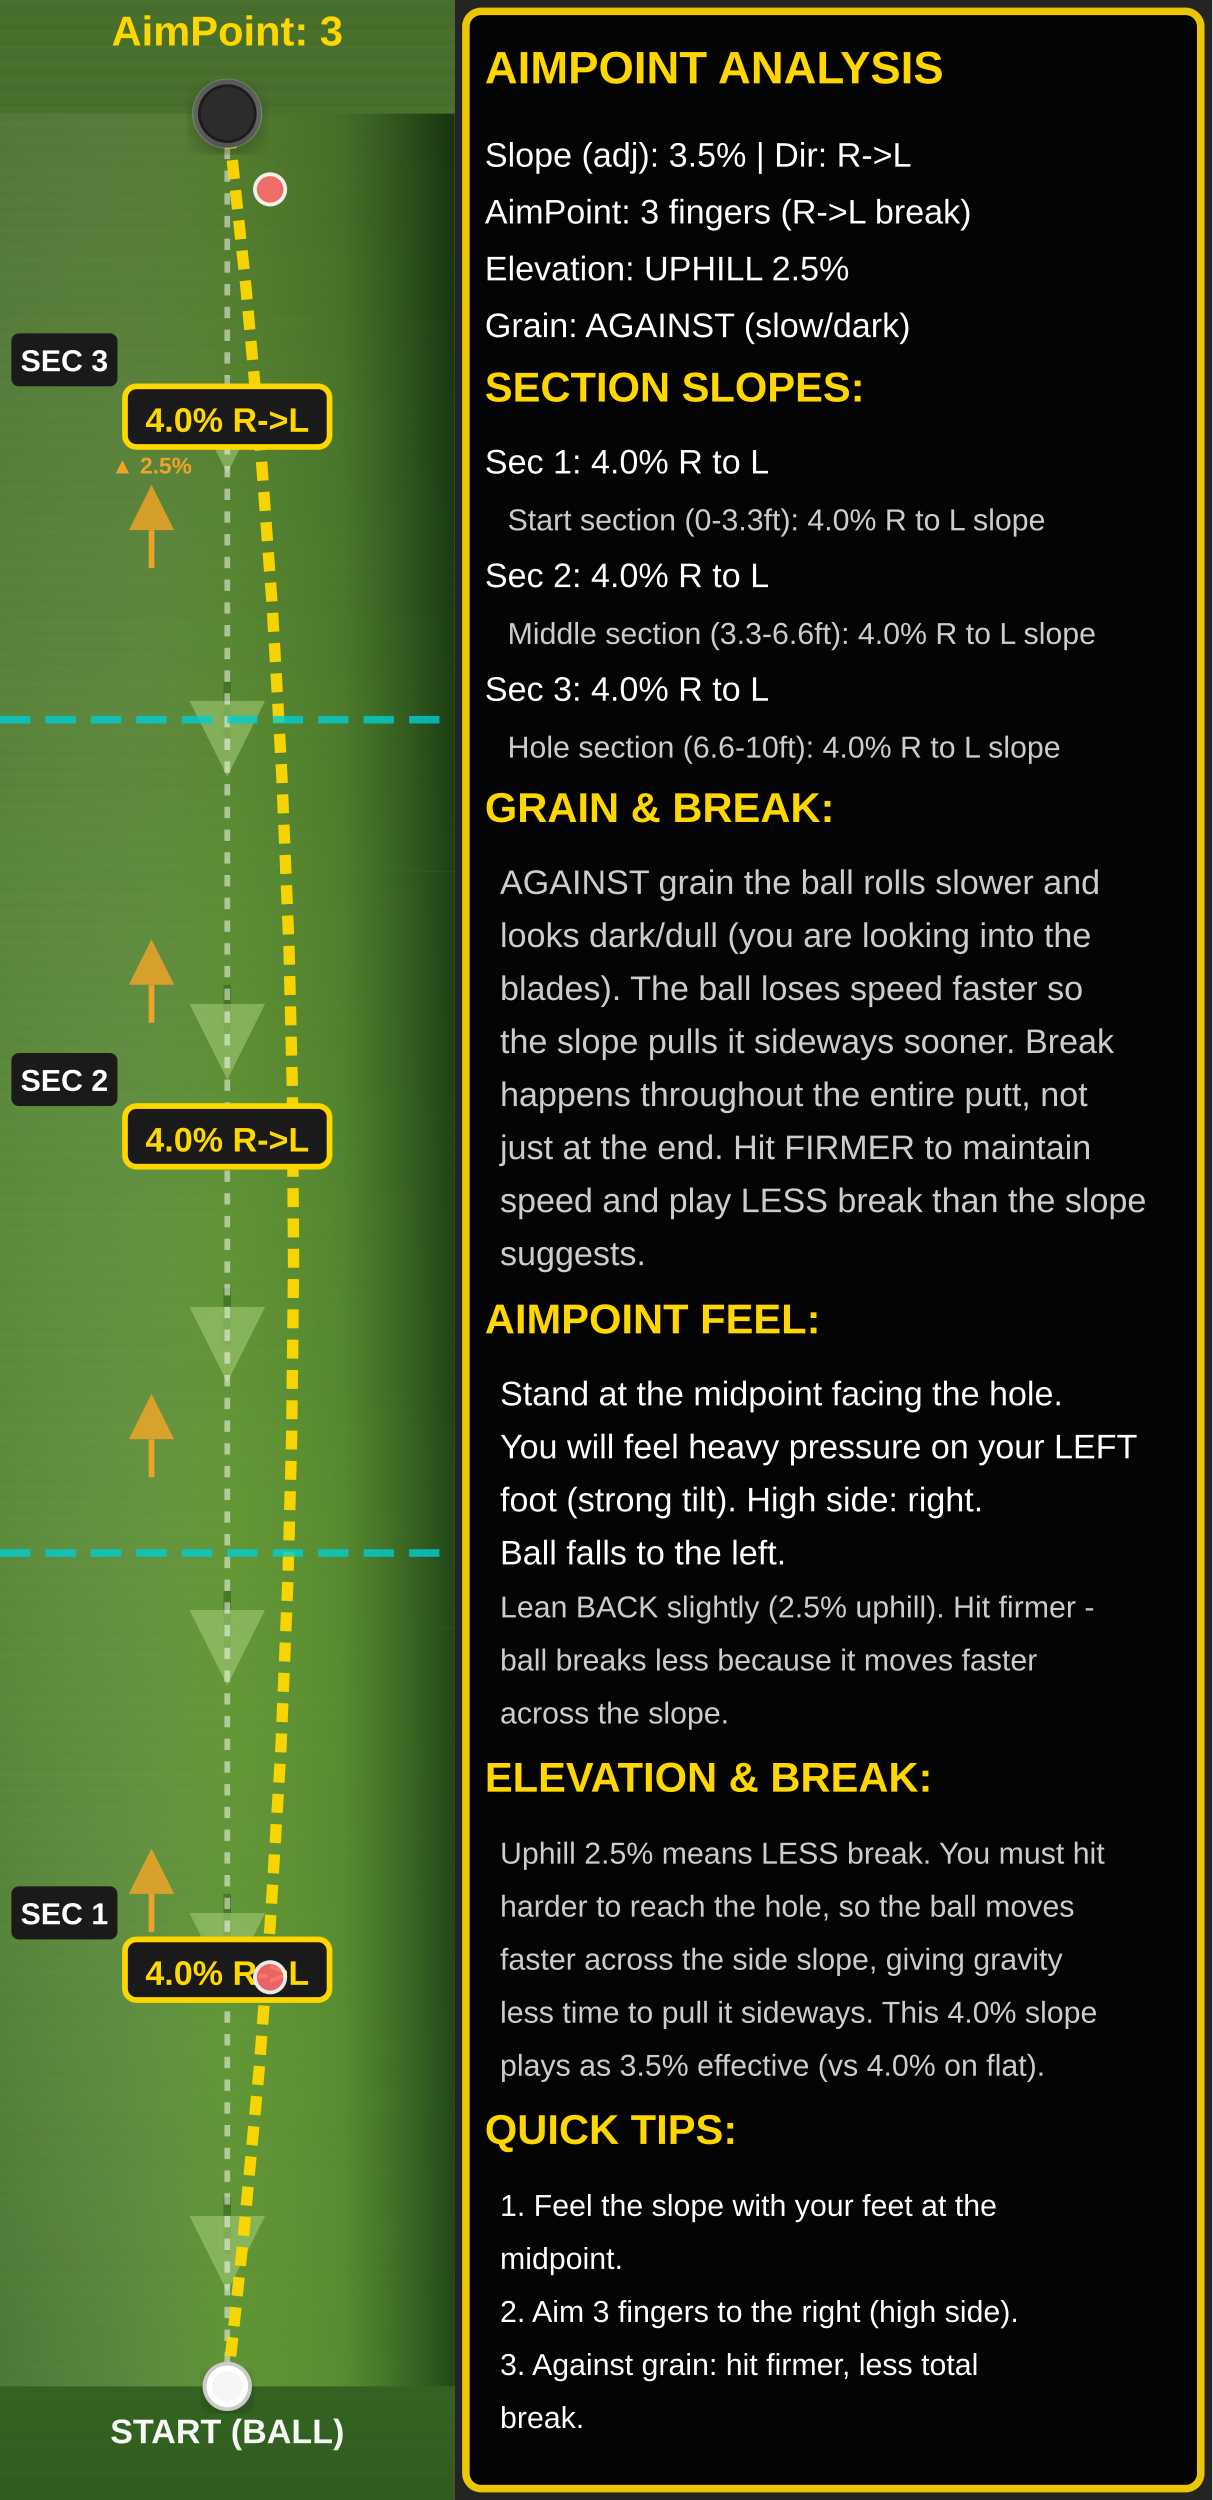
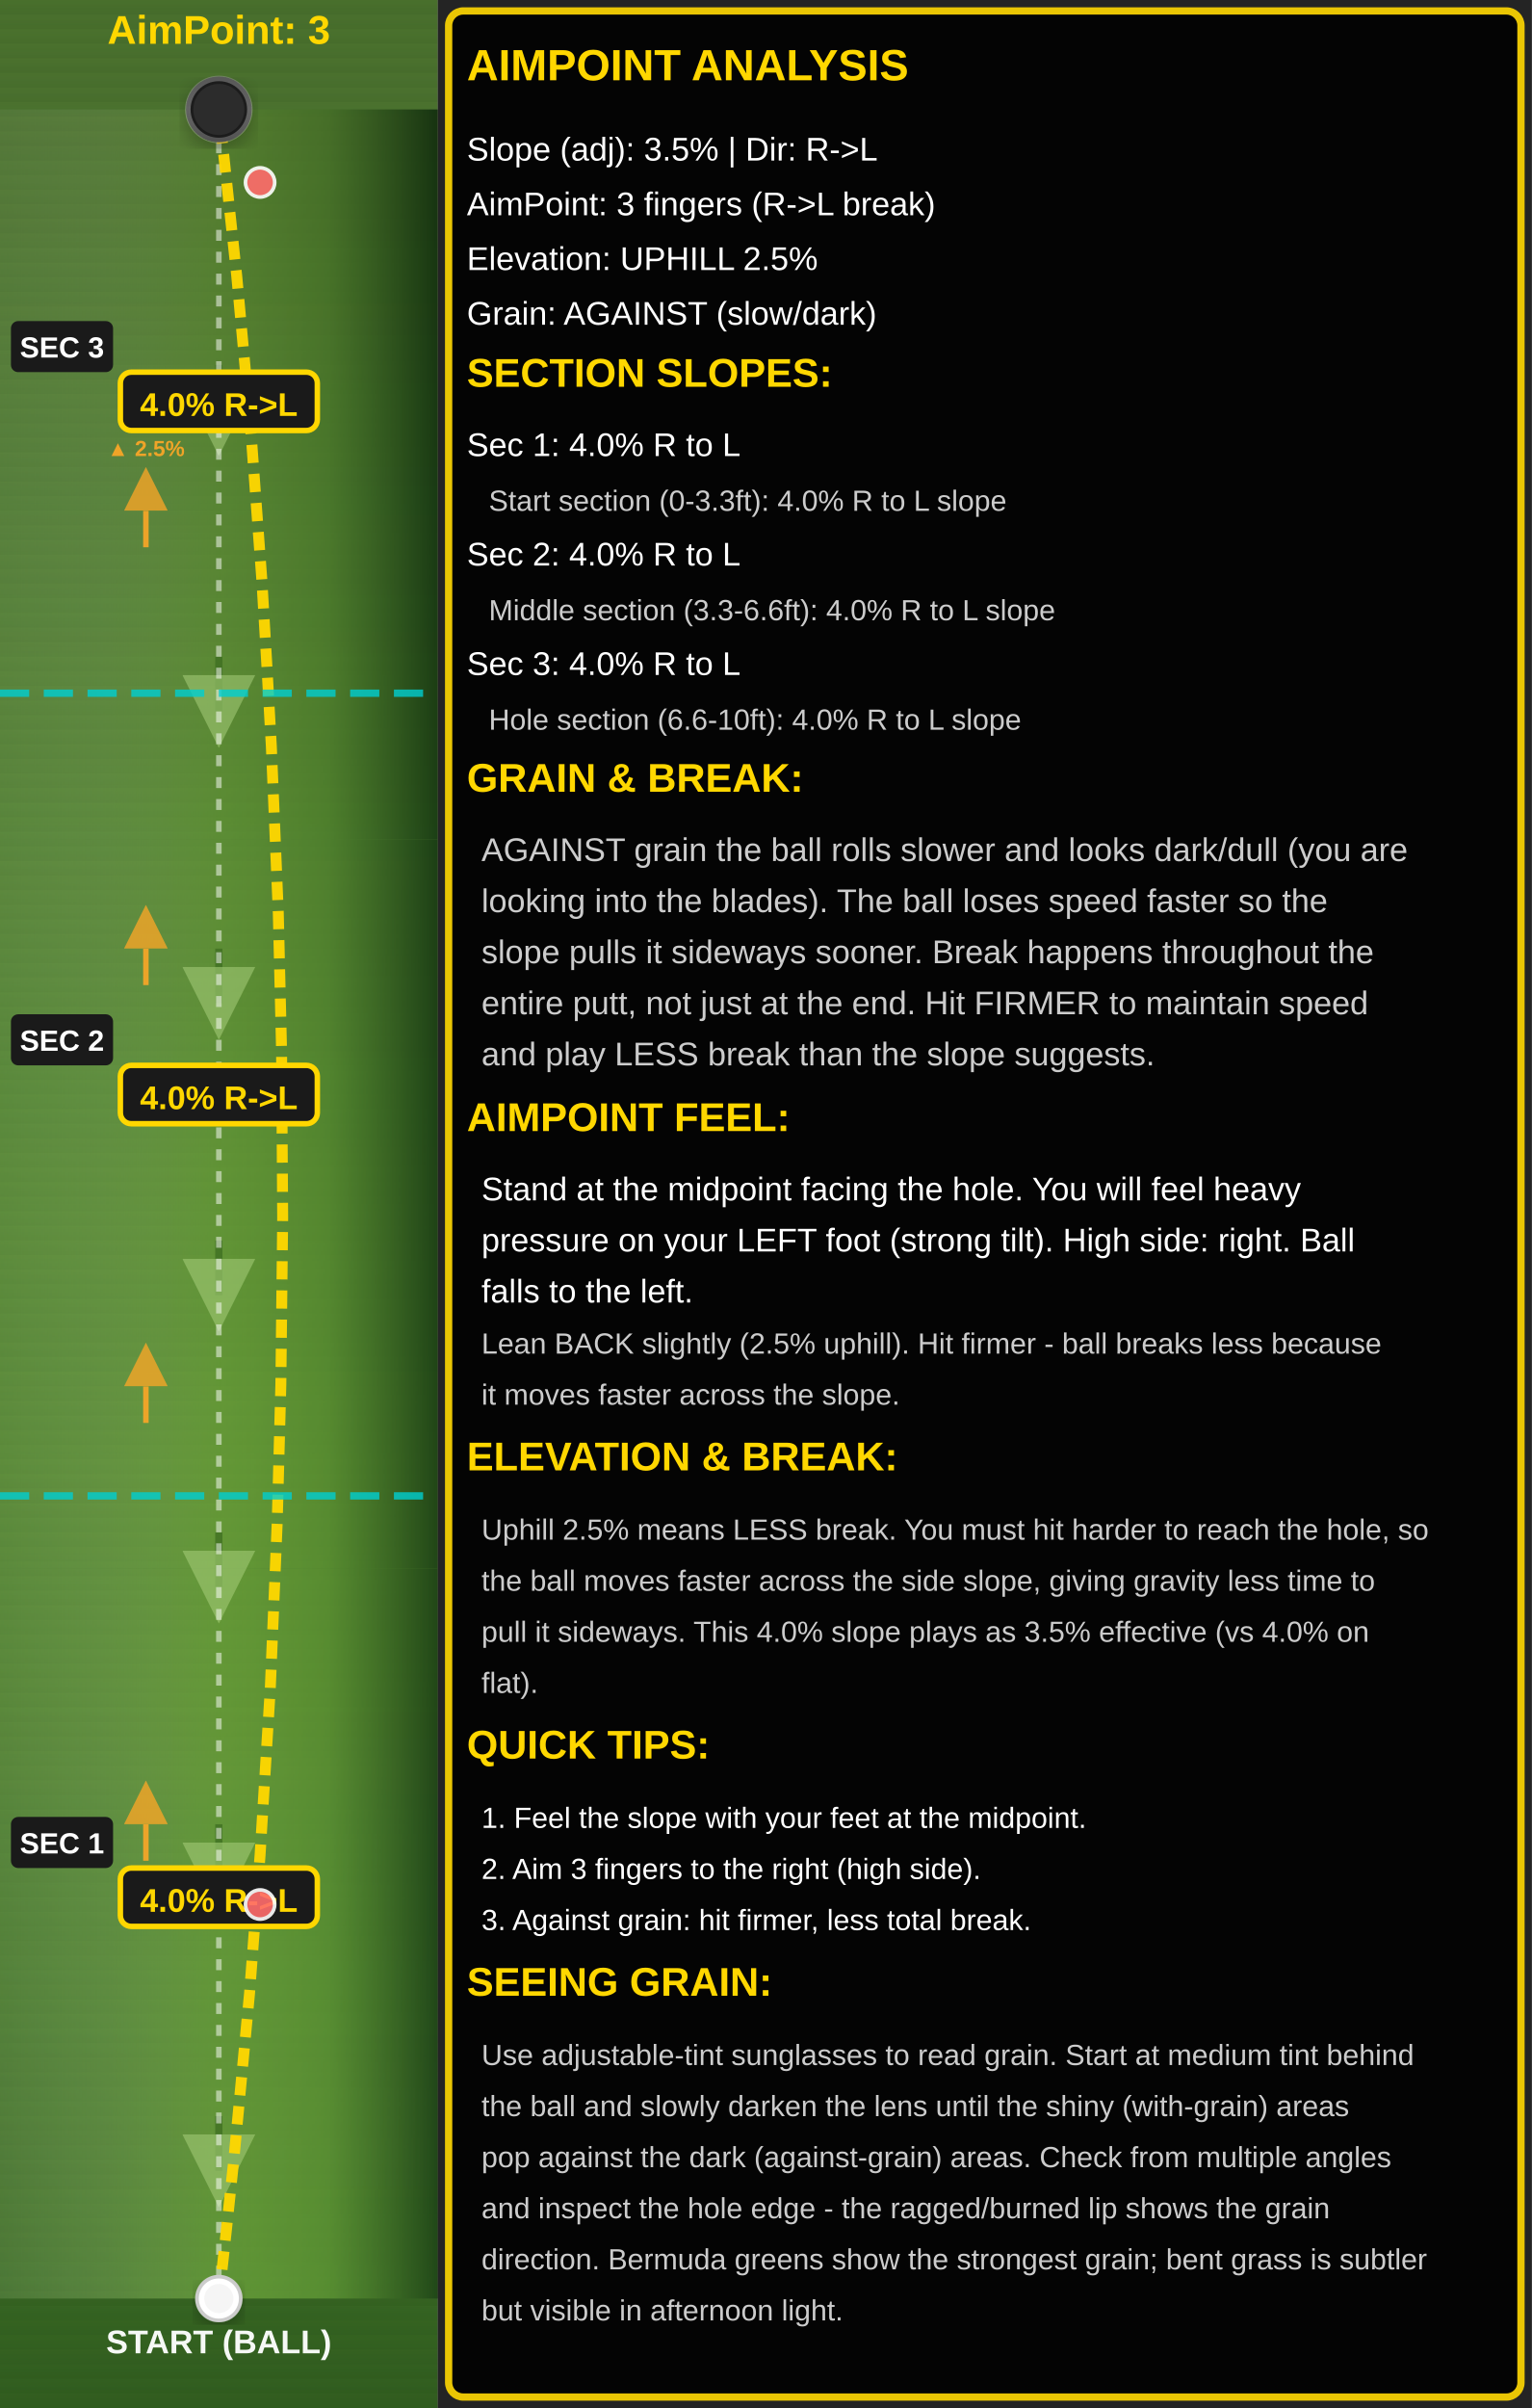
- <svg xmlns="http://www.w3.org/2000/svg" width="320" height="660">
+ <svg xmlns="http://www.w3.org/2000/svg" width="420" height="660">
  <defs>
    <linearGradient id="baseGreen" x1="0%" y1="0%" x2="0%" y2="100%">
      <stop offset="0%" style="stop-color:#689F38;stop-opacity:1" />
      <stop offset="50%" style="stop-color:#558B2F;stop-opacity:1" />
      <stop offset="100%" style="stop-color:#4A7C27;stop-opacity:1" />
    </linearGradient>
    <linearGradient id="grainGradient" x1="0%" y1="0%" x2="0%" y2="100%">
      <stop offset="0%" style="stop-color:#0D1F0A;stop-opacity:0.7" />
      <stop offset="30%" style="stop-color:#1B3D14;stop-opacity:0.6" />
      <stop offset="60%" style="stop-color:#2E5A1F;stop-opacity:0.45" />
      <stop offset="100%" style="stop-color:#3E7B2F;stop-opacity:0.3" />
    </linearGradient>
    <linearGradient id="elevationGradient" x1="0%" y1="0%" x2="0%" y2="100%">
      <stop offset="0%" style="stop-color:#AED581;stop-opacity:0.28" />
      <stop offset="50%" style="stop-color:#689F38;stop-opacity:0.60" />
      <stop offset="100%" style="stop-color:#1B3D14;stop-opacity:0.92" />
    </linearGradient>
    <linearGradient id="breakGradientSec1" x1="0%" y1="0%" x2="100%" y2="0%">
      <stop offset="0%" style="stop-color:#C5E1A5;stop-opacity:0.2" />
      <stop offset="25%" style="stop-color:#AED581;stop-opacity:0.36" />
      <stop offset="50%" style="stop-color:#8BC34A;stop-opacity:0.6" />
      <stop offset="75%" style="stop-color:#689F38;stop-opacity:0.8" />
      <stop offset="100%" style="stop-color:#1B3D14;stop-opacity:1.0" />
    </linearGradient>
    <linearGradient id="breakGradientSec2" x1="0%" y1="0%" x2="100%" y2="0%">
      <stop offset="0%" style="stop-color:#C5E1A5;stop-opacity:0.2" />
      <stop offset="25%" style="stop-color:#AED581;stop-opacity:0.36" />
      <stop offset="50%" style="stop-color:#8BC34A;stop-opacity:0.6" />
      <stop offset="75%" style="stop-color:#689F38;stop-opacity:0.8" />
      <stop offset="100%" style="stop-color:#1B3D14;stop-opacity:1.0" />
    </linearGradient>
    <linearGradient id="breakGradientSec3" x1="0%" y1="0%" x2="100%" y2="0%">
      <stop offset="0%" style="stop-color:#C5E1A5;stop-opacity:0.2" />
      <stop offset="25%" style="stop-color:#AED581;stop-opacity:0.36" />
      <stop offset="50%" style="stop-color:#8BC34A;stop-opacity:0.6" />
      <stop offset="75%" style="stop-color:#689F38;stop-opacity:0.8" />
      <stop offset="100%" style="stop-color:#1B3D14;stop-opacity:1.0" />
    </linearGradient>
    <linearGradient id="holeGrainGradient" x1="50%" y1="0%" x2="50%" y2="100%">
      <stop offset="0%" style="stop-color:#999999;stop-opacity:0.6" />
      <stop offset="50%" style="stop-color:#CCCCCC;stop-opacity:0.5" />
      <stop offset="100%" style="stop-color:#FFFFFF;stop-opacity:0.3" />
    </linearGradient>
    <filter id="shadow">
      <feDropShadow dx="0" dy="2" stdDeviation="3" flood-opacity="0.3" />
    </filter>
    <marker id="arrowhead-grain" markerWidth="10" markerHeight="10" refX="5" refY="5" orient="auto">
      <polygon points="0,0 10,5 0,10" fill="#AED581" opacity="0.7" />
    </marker>
    <marker id="arrowhead-elev-up" markerWidth="8" markerHeight="8" refX="4" refY="8" orient="0">
      <polygon points="4,0 8,8 0,8" fill="#FFA726" opacity="0.85" />
    </marker>
    <marker id="arrowhead-elev-down" markerWidth="8" markerHeight="8" refX="4" refY="0" orient="0">
      <polygon points="0,0 8,0 4,8" fill="#4FC3F7" opacity="0.85" />
    </marker>
    <pattern id="grassTexture" x="0" y="0" width="4" height="4" patternUnits="userSpaceOnUse">
      <rect width="4" height="4" fill="url(#baseGreen)" opacity="0.95" />
      <line x1="0" y1="2" x2="4" y2="2" stroke="#5A9B3F" stroke-width="0.5" opacity="0.3" />
    </pattern>
  </defs>
  <rect width="120" height="660" fill="url(#baseGreen)" />
  <rect width="120" height="660" fill="url(#grassTexture)" opacity="0.3" />
  <rect width="120" height="660" fill="url(#elevationGradient)" opacity="0.7" />
  <rect x="0" y="430.0" width="120" height="200.0" fill="url(#breakGradientSec1)" opacity="1.0" />
  <rect x="0" y="230.0" width="120" height="200.0" fill="url(#breakGradientSec2)" opacity="1.0" />
  <rect x="0" y="30" width="120" height="200.0" fill="url(#breakGradientSec3)" opacity="1.0" />
  <rect width="120" height="660" fill="url(#grainGradient)" opacity="0.6" />
  <line x1="60.0" y1="100" x2="60.0" y2="115" stroke="#3A6B1F" stroke-width="2" opacity="0.7" marker-end="url(#arrowhead-grain)" />
  <line x1="60.0" y1="180" x2="60.0" y2="195" stroke="#3A6B1F" stroke-width="2" opacity="0.7" marker-end="url(#arrowhead-grain)" />
  <line x1="60.0" y1="260" x2="60.0" y2="275" stroke="#3A6B1F" stroke-width="2" opacity="0.7" marker-end="url(#arrowhead-grain)" />
  <line x1="60.0" y1="340" x2="60.0" y2="355" stroke="#3A6B1F" stroke-width="2" opacity="0.7" marker-end="url(#arrowhead-grain)" />
  <line x1="60.0" y1="420" x2="60.0" y2="435" stroke="#3A6B1F" stroke-width="2" opacity="0.7" marker-end="url(#arrowhead-grain)" />
  <line x1="60.0" y1="500" x2="60.0" y2="515" stroke="#3A6B1F" stroke-width="2" opacity="0.7" marker-end="url(#arrowhead-grain)" />
  <line x1="60.0" y1="580" x2="60.0" y2="595" stroke="#3A6B1F" stroke-width="2" opacity="0.7" marker-end="url(#arrowhead-grain)" />
  <line x1="40.0" y1="150" x2="40.0" y2="140" stroke="#FFA726" stroke-width="1.5" opacity="0.88" marker-end="url(#arrowhead-elev-up)" />
  <line x1="40.0" y1="270" x2="40.0" y2="260" stroke="#FFA726" stroke-width="1.5" opacity="0.88" marker-end="url(#arrowhead-elev-up)" />
  <line x1="40.0" y1="390" x2="40.0" y2="380" stroke="#FFA726" stroke-width="1.5" opacity="0.88" marker-end="url(#arrowhead-elev-up)" />
  <line x1="40.0" y1="510" x2="40.0" y2="500" stroke="#FFA726" stroke-width="1.5" opacity="0.88" marker-end="url(#arrowhead-elev-up)" />
  <text x="40.0" y="125" font-family="Arial, sans-serif" font-size="6" fill="#FFA726" text-anchor="middle" font-weight="bold" opacity="0.9">▲ 2.5%</text>
  <line x1="60.0" y1="630" x2="60.0" y2="30.0" stroke="#FFFFFF" stroke-width="1.5" stroke-dasharray="3,3" opacity="0.5" />
  <path d="M 60.0 630.0 C 61.4 617.5, 62.8 604.6, 64.1 592.0 C 65.5 577.0, 67.0 561.5, 68.4 546.5 C 69.4 533.9, 70.3 521.0, 71.3 508.5 C 72.2 493.4, 73.2 477.9, 74.1 462.9 C 74.7 447.9, 75.4 432.4, 76.0 417.3 C 76.3 404.8, 76.7 391.9, 77.0 379.4 C 77.2 364.3, 77.3 348.8, 77.5 333.8 C 77.4 318.8, 77.3 303.3, 77.2 288.2 C 76.9 275.7, 76.6 262.8, 76.3 250.3 C 75.7 235.2, 75.0 219.7, 74.4 204.7 C 73.6 189.6, 72.7 174.2, 71.8 159.1 C 70.9 146.6, 69.9 133.7, 69.0 121.1 C 67.7 106.1, 66.3 90.6, 64.9 75.6 C 63.3 60.5, 61.6 45.0, 60.0 30.0" stroke="#FFD700" stroke-width="3" fill="none" stroke-dasharray="5,3" opacity="0.95" />
  <line x1="0" y1="410.0" x2="120" y2="410.0" stroke="#00CED1" stroke-width="2" opacity="0.8" stroke-dasharray="8,4" />
  <line x1="0" y1="190.0" x2="120" y2="190.0" stroke="#00CED1" stroke-width="2" opacity="0.8" stroke-dasharray="8,4" />
  <rect x="3" y="498.0" width="28" height="14" fill="#1A1A1A" rx="2" />
  <text x="17" y="508.0" font-family="Arial, sans-serif" font-size="8" fill="#FFFFFF" text-anchor="middle" font-weight="bold">SEC 1</text>
  <rect x="33.0" y="512.0" width="54" height="16" fill="#1A1A1A" rx="3" stroke="#FFD700" stroke-width="1.5" />
  <text x="60.0" y="524.0" font-family="Arial, sans-serif" font-size="9" fill="#FFD700" text-anchor="middle" font-weight="bold">4.0% R-&gt;L</text>
  <rect x="3" y="278.0" width="28" height="14" fill="#1A1A1A" rx="2" />
  <text x="17" y="288.0" font-family="Arial, sans-serif" font-size="8" fill="#FFFFFF" text-anchor="middle" font-weight="bold">SEC 2</text>
  <rect x="33.0" y="292.0" width="54" height="16" fill="#1A1A1A" rx="3" stroke="#FFD700" stroke-width="1.5" />
  <text x="60.0" y="304.0" font-family="Arial, sans-serif" font-size="9" fill="#FFD700" text-anchor="middle" font-weight="bold">4.0% R-&gt;L</text>
  <rect x="3" y="88.0" width="28" height="14" fill="#1A1A1A" rx="2" />
  <text x="17" y="98.0" font-family="Arial, sans-serif" font-size="8" fill="#FFFFFF" text-anchor="middle" font-weight="bold">SEC 3</text>
  <rect x="33.0" y="102.0" width="54" height="16" fill="#1A1A1A" rx="3" stroke="#FFD700" stroke-width="1.5" />
  <text x="60.0" y="114.0" font-family="Arial, sans-serif" font-size="9" fill="#FFD700" text-anchor="middle" font-weight="bold">4.0% R-&gt;L</text>
  <circle cx="71.306" cy="522" r="4" fill="#FF6B6B" opacity="0.9" stroke="#FFFFFF" stroke-width="1" />
  <circle cx="71.306" cy="50" r="4" fill="#FF6B6B" opacity="0.9" stroke="#FFFFFF" stroke-width="1" />
  <text x="60.0" y="12" font-family="Arial, sans-serif" font-size="11" fill="#FFD700" text-anchor="middle" font-weight="bold">AimPoint: 3</text>
  <circle cx="60.0" cy="30.0" r="9" fill="#1A1A1A" filter="url(#shadow)" />
  <circle cx="60.0" cy="30.0" r="7" fill="#2C2C2C" />
  <circle cx="60.0" cy="30.0" r="8.5" fill="none" stroke="url(#holeGrainGradient)" stroke-width="1.5" opacity="0.8" />
  <circle cx="60.0" cy="630" r="6" fill="#FFFFFF" stroke="#CCCCCC" stroke-width="1" filter="url(#shadow)" />
  <circle cx="60.0" cy="630" r="4" fill="#F5F5F5" />
  <text x="60.0" y="645" font-family="Arial, sans-serif" font-size="9" fill="#FFFFFF" text-anchor="middle" font-weight="bold" opacity="0.95">START (BALL)</text>
-   <rect x="120" y="0" width="200" height="660" fill="#1A1A1A" opacity="0.95" />
-   <rect x="123" y="3" width="194" height="654" fill="#000000" opacity="0.9" rx="4" stroke="#FFD700" stroke-width="2" />
+   <rect x="120" y="0" width="300" height="660" fill="#1A1A1A" opacity="0.95" />
+   <rect x="123" y="3" width="294" height="654" fill="#000000" opacity="0.9" rx="4" stroke="#FFD700" stroke-width="2" />
  <text x="128" y="22" font-family="Arial, sans-serif" font-size="12" fill="#FFD700" font-weight="bold">AIMPOINT ANALYSIS</text>
  <text x="128" y="44" font-family="Arial, sans-serif" font-size="9" fill="#FFFFFF">Slope (adj): 3.5%  |  Dir: R-&gt;L</text>
  <text x="128" y="59" font-family="Arial, sans-serif" font-size="9" fill="#FFFFFF">AimPoint: 3 fingers (R-&gt;L break)</text>
  <text x="128" y="74" font-family="Arial, sans-serif" font-size="9" fill="#FFFFFF">Elevation: UPHILL 2.5%</text>
  <text x="128" y="89" font-family="Arial, sans-serif" font-size="9" fill="#FFFFFF">Grain: AGAINST (slow/dark)</text>
  <text x="128" y="106" font-family="Arial, sans-serif" font-size="11" fill="#FFD700" font-weight="bold">SECTION SLOPES:</text>
  <text x="128" y="125" font-family="Arial, sans-serif" font-size="9" fill="#FFFFFF">Sec 1: 4.0% R to L</text>
  <text x="134" y="140" font-family="Arial, sans-serif" font-size="8" fill="#CCCCCC">Start section (0-3.3ft): 4.0% R to L slope</text>
  <text x="128" y="155" font-family="Arial, sans-serif" font-size="9" fill="#FFFFFF">Sec 2: 4.0% R to L</text>
  <text x="134" y="170" font-family="Arial, sans-serif" font-size="8" fill="#CCCCCC">Middle section (3.3-6.6ft): 4.0% R to L slope</text>
  <text x="128" y="185" font-family="Arial, sans-serif" font-size="9" fill="#FFFFFF">Sec 3: 4.0% R to L</text>
  <text x="134" y="200" font-family="Arial, sans-serif" font-size="8" fill="#CCCCCC">Hole section (6.6-10ft): 4.0% R to L slope</text>
  <text x="128" y="217" font-family="Arial, sans-serif" font-size="11" fill="#FFD700" font-weight="bold">GRAIN &amp; BREAK:</text>
-   <text x="132" y="236" font-family="Arial, sans-serif" font-size="9" fill="#CCCCCC">AGAINST grain the ball rolls slower and</text>
-   <text x="132" y="250" font-family="Arial, sans-serif" font-size="9" fill="#CCCCCC">looks dark/dull (you are looking into the</text>
-   <text x="132" y="264" font-family="Arial, sans-serif" font-size="9" fill="#CCCCCC">blades). The ball loses speed faster so</text>
-   <text x="132" y="278" font-family="Arial, sans-serif" font-size="9" fill="#CCCCCC">the slope pulls it sideways sooner. Break</text>
-   <text x="132" y="292" font-family="Arial, sans-serif" font-size="9" fill="#CCCCCC">happens throughout the entire putt, not</text>
-   <text x="132" y="306" font-family="Arial, sans-serif" font-size="9" fill="#CCCCCC">just at the end. Hit FIRMER to maintain</text>
-   <text x="132" y="320" font-family="Arial, sans-serif" font-size="9" fill="#CCCCCC">speed and play LESS break than the slope</text>
-   <text x="132" y="334" font-family="Arial, sans-serif" font-size="9" fill="#CCCCCC">suggests.</text>
-   <text x="128" y="352" font-family="Arial, sans-serif" font-size="11" fill="#FFD700" font-weight="bold">AIMPOINT FEEL:</text>
-   <text x="132" y="371" font-family="Arial, sans-serif" font-size="9" fill="#FFFFFF">Stand at the midpoint facing the hole.</text>
-   <text x="132" y="385" font-family="Arial, sans-serif" font-size="9" fill="#FFFFFF">You will feel heavy pressure on your LEFT</text>
-   <text x="132" y="399" font-family="Arial, sans-serif" font-size="9" fill="#FFFFFF">foot (strong tilt). High side: right.</text>
-   <text x="132" y="413" font-family="Arial, sans-serif" font-size="9" fill="#FFFFFF">Ball falls to the left.</text>
-   <text x="132" y="427" font-family="Arial, sans-serif" font-size="8" fill="#CCCCCC">Lean BACK slightly (2.5% uphill). Hit firmer -</text>
-   <text x="132" y="441" font-family="Arial, sans-serif" font-size="8" fill="#CCCCCC">ball breaks less because it moves faster</text>
-   <text x="132" y="455" font-family="Arial, sans-serif" font-size="8" fill="#CCCCCC">across the slope.</text>
-   <text x="128" y="473" font-family="Arial, sans-serif" font-size="11" fill="#FFD700" font-weight="bold">ELEVATION &amp; BREAK:</text>
-   <text x="132" y="492" font-family="Arial, sans-serif" font-size="8" fill="#CCCCCC">Uphill 2.5% means LESS break. You must hit</text>
-   <text x="132" y="506" font-family="Arial, sans-serif" font-size="8" fill="#CCCCCC">harder to reach the hole, so the ball moves</text>
-   <text x="132" y="520" font-family="Arial, sans-serif" font-size="8" fill="#CCCCCC">faster across the side slope, giving gravity</text>
-   <text x="132" y="534" font-family="Arial, sans-serif" font-size="8" fill="#CCCCCC">less time to pull it sideways. This 4.0% slope</text>
-   <text x="132" y="548" font-family="Arial, sans-serif" font-size="8" fill="#CCCCCC">plays as 3.5% effective (vs 4.0% on flat).</text>
-   <text x="128" y="566" font-family="Arial, sans-serif" font-size="11" fill="#FFD700" font-weight="bold">QUICK TIPS:</text>
-   <text x="132" y="585" font-family="Arial, sans-serif" font-size="8" fill="#FFFFFF">1. Feel the slope with your feet at the</text>
-   <text x="132" y="599" font-family="Arial, sans-serif" font-size="8" fill="#FFFFFF">midpoint.</text>
-   <text x="132" y="613" font-family="Arial, sans-serif" font-size="8" fill="#FFFFFF">2. Aim 3 fingers to the right (high side).</text>
-   <text x="132" y="627" font-family="Arial, sans-serif" font-size="8" fill="#FFFFFF">3. Against grain: hit firmer, less total</text>
-   <text x="132" y="641" font-family="Arial, sans-serif" font-size="8" fill="#FFFFFF">break.</text>
+   <text x="132" y="236" font-family="Arial, sans-serif" font-size="9" fill="#CCCCCC">AGAINST grain the ball rolls slower and looks dark/dull (you are</text>
+   <text x="132" y="250" font-family="Arial, sans-serif" font-size="9" fill="#CCCCCC">looking into the blades). The ball loses speed faster so the</text>
+   <text x="132" y="264" font-family="Arial, sans-serif" font-size="9" fill="#CCCCCC">slope pulls it sideways sooner. Break happens throughout the</text>
+   <text x="132" y="278" font-family="Arial, sans-serif" font-size="9" fill="#CCCCCC">entire putt, not just at the end. Hit FIRMER to maintain speed</text>
+   <text x="132" y="292" font-family="Arial, sans-serif" font-size="9" fill="#CCCCCC">and play LESS break than the slope suggests.</text>
+   <text x="128" y="310" font-family="Arial, sans-serif" font-size="11" fill="#FFD700" font-weight="bold">AIMPOINT FEEL:</text>
+   <text x="132" y="329" font-family="Arial, sans-serif" font-size="9" fill="#FFFFFF">Stand at the midpoint facing the hole. You will feel heavy</text>
+   <text x="132" y="343" font-family="Arial, sans-serif" font-size="9" fill="#FFFFFF">pressure on your LEFT foot (strong tilt). High side: right. Ball</text>
+   <text x="132" y="357" font-family="Arial, sans-serif" font-size="9" fill="#FFFFFF">falls to the left.</text>
+   <text x="132" y="371" font-family="Arial, sans-serif" font-size="8" fill="#CCCCCC">Lean BACK slightly (2.5% uphill). Hit firmer - ball breaks less because</text>
+   <text x="132" y="385" font-family="Arial, sans-serif" font-size="8" fill="#CCCCCC">it moves faster across the slope.</text>
+   <text x="128" y="403" font-family="Arial, sans-serif" font-size="11" fill="#FFD700" font-weight="bold">ELEVATION &amp; BREAK:</text>
+   <text x="132" y="422" font-family="Arial, sans-serif" font-size="8" fill="#CCCCCC">Uphill 2.5% means LESS break. You must hit harder to reach the hole, so</text>
+   <text x="132" y="436" font-family="Arial, sans-serif" font-size="8" fill="#CCCCCC">the ball moves faster across the side slope, giving gravity less time to</text>
+   <text x="132" y="450" font-family="Arial, sans-serif" font-size="8" fill="#CCCCCC">pull it sideways. This 4.0% slope plays as 3.5% effective (vs 4.0% on</text>
+   <text x="132" y="464" font-family="Arial, sans-serif" font-size="8" fill="#CCCCCC">flat).</text>
+   <text x="128" y="482" font-family="Arial, sans-serif" font-size="11" fill="#FFD700" font-weight="bold">QUICK TIPS:</text>
+   <text x="132" y="501" font-family="Arial, sans-serif" font-size="8" fill="#FFFFFF">1. Feel the slope with your feet at the midpoint.</text>
+   <text x="132" y="515" font-family="Arial, sans-serif" font-size="8" fill="#FFFFFF">2. Aim 3 fingers to the right (high side).</text>
+   <text x="132" y="529" font-family="Arial, sans-serif" font-size="8" fill="#FFFFFF">3. Against grain: hit firmer, less total break.</text>
+   <text x="128" y="547" font-family="Arial, sans-serif" font-size="11" fill="#FFD700" font-weight="bold">SEEING GRAIN:</text>
+   <text x="132" y="566" font-family="Arial, sans-serif" font-size="8" fill="#CCCCCC">Use adjustable-tint sunglasses to read grain. Start at medium tint behind</text>
+   <text x="132" y="580" font-family="Arial, sans-serif" font-size="8" fill="#CCCCCC">the ball and slowly darken the lens until the shiny (with-grain) areas</text>
+   <text x="132" y="594" font-family="Arial, sans-serif" font-size="8" fill="#CCCCCC">pop against the dark (against-grain) areas. Check from multiple angles</text>
+   <text x="132" y="608" font-family="Arial, sans-serif" font-size="8" fill="#CCCCCC">and inspect the hole edge - the ragged/burned lip shows the grain</text>
+   <text x="132" y="622" font-family="Arial, sans-serif" font-size="8" fill="#CCCCCC">direction. Bermuda greens show the strongest grain; bent grass is subtler</text>
+   <text x="132" y="636" font-family="Arial, sans-serif" font-size="8" fill="#CCCCCC">but visible in afternoon light.</text>
</svg>
